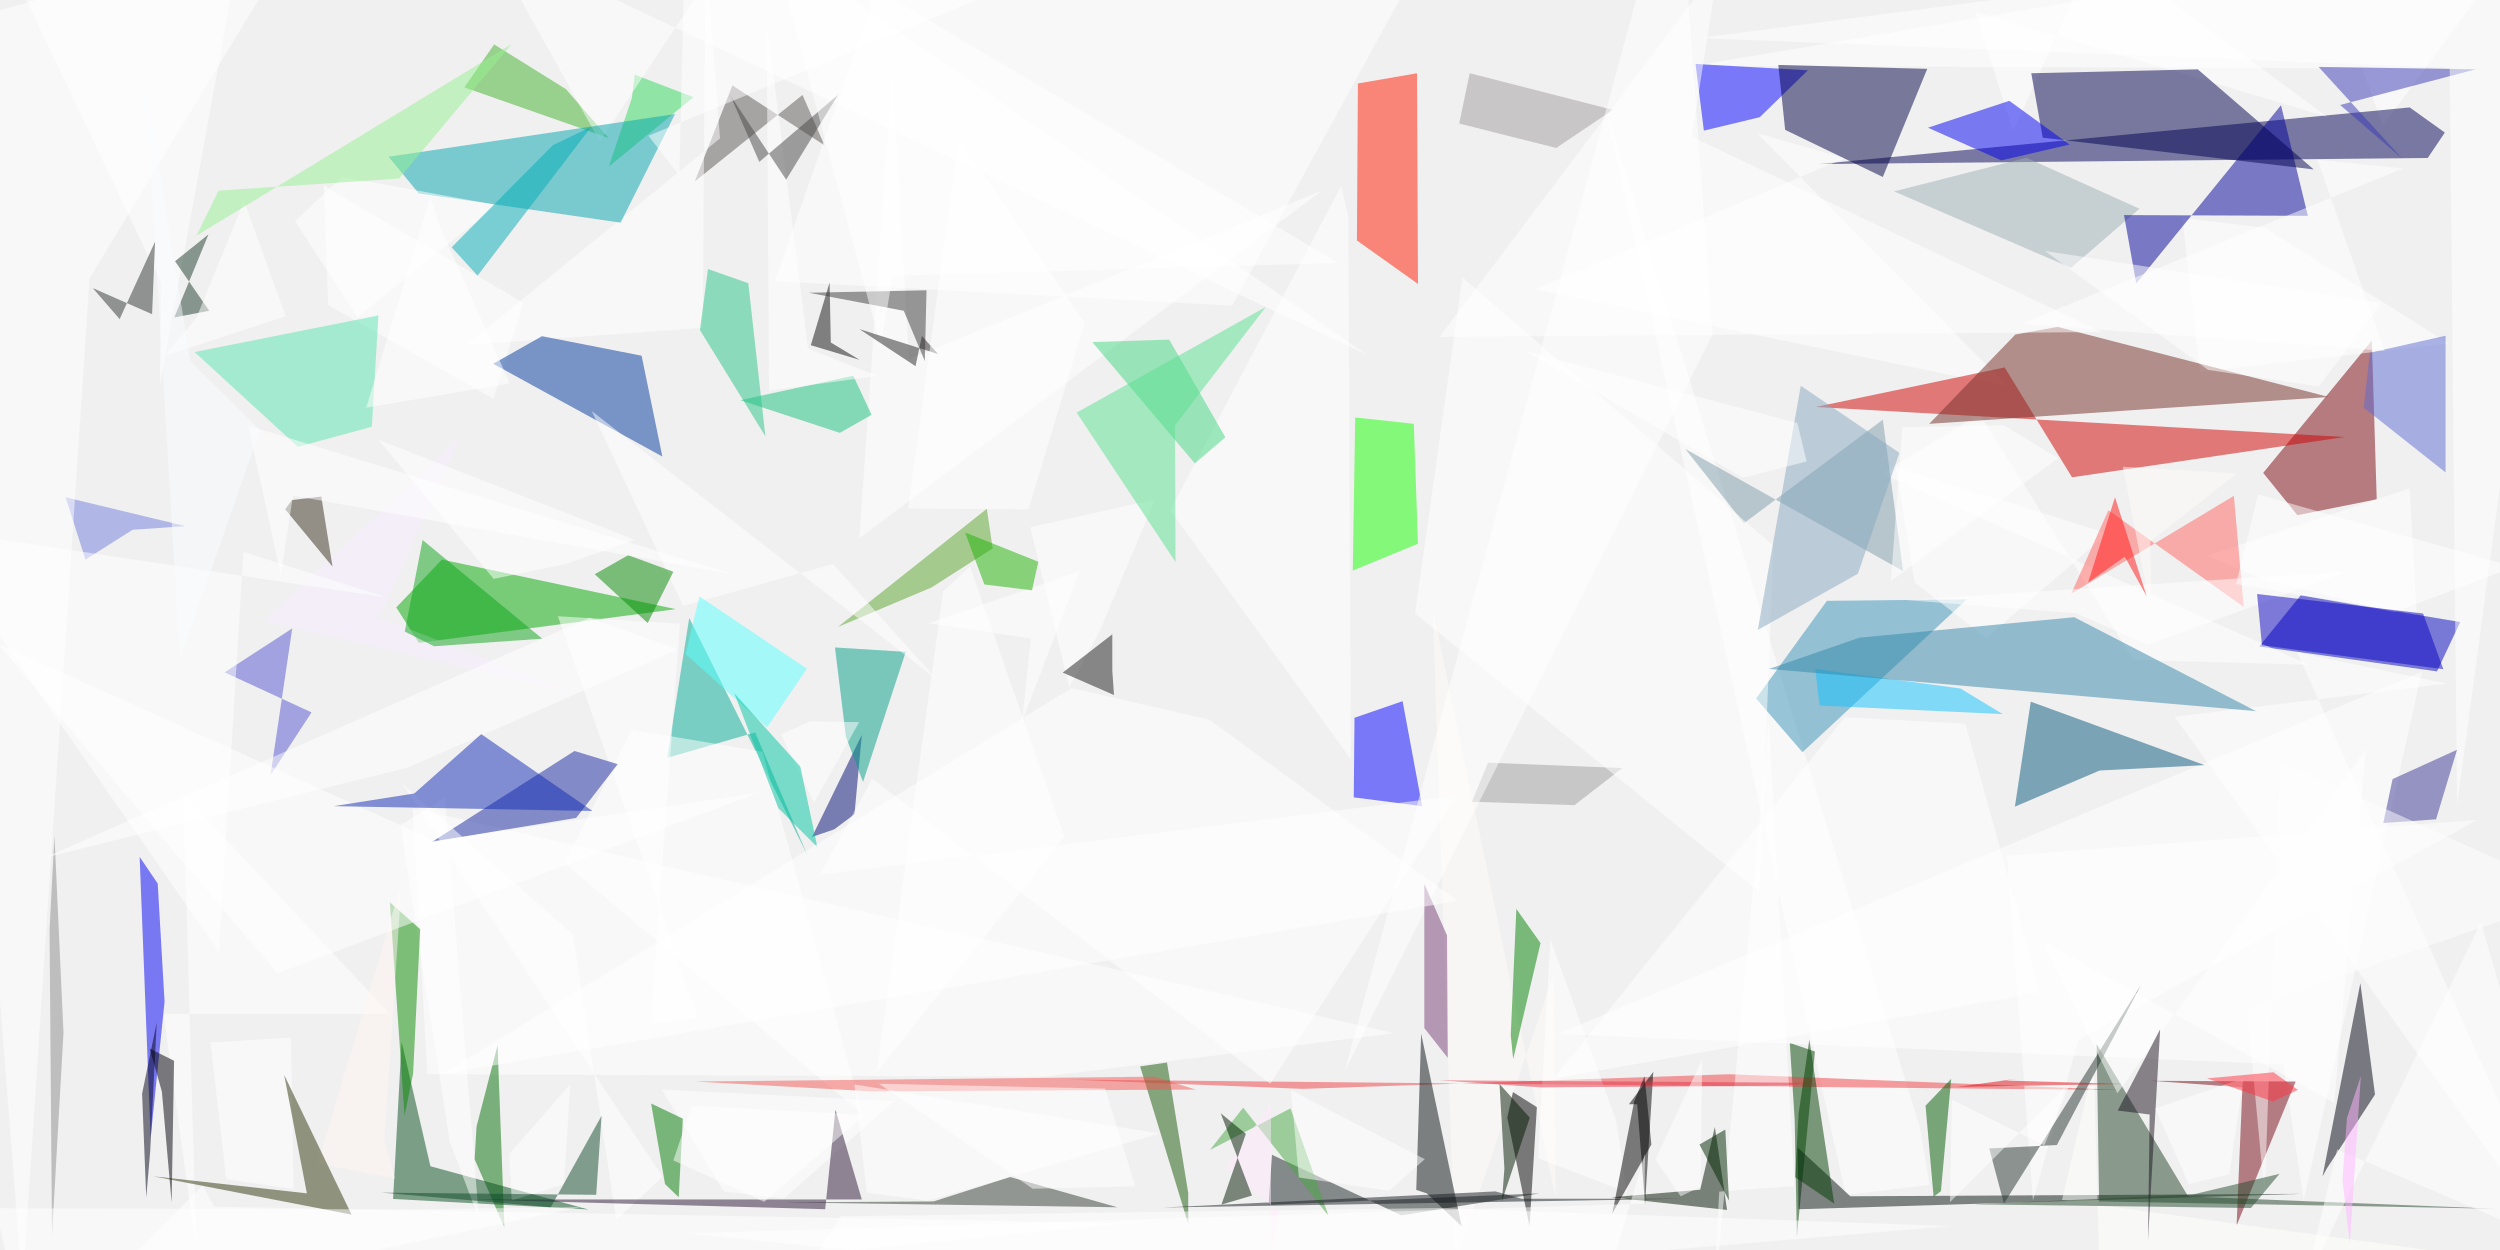
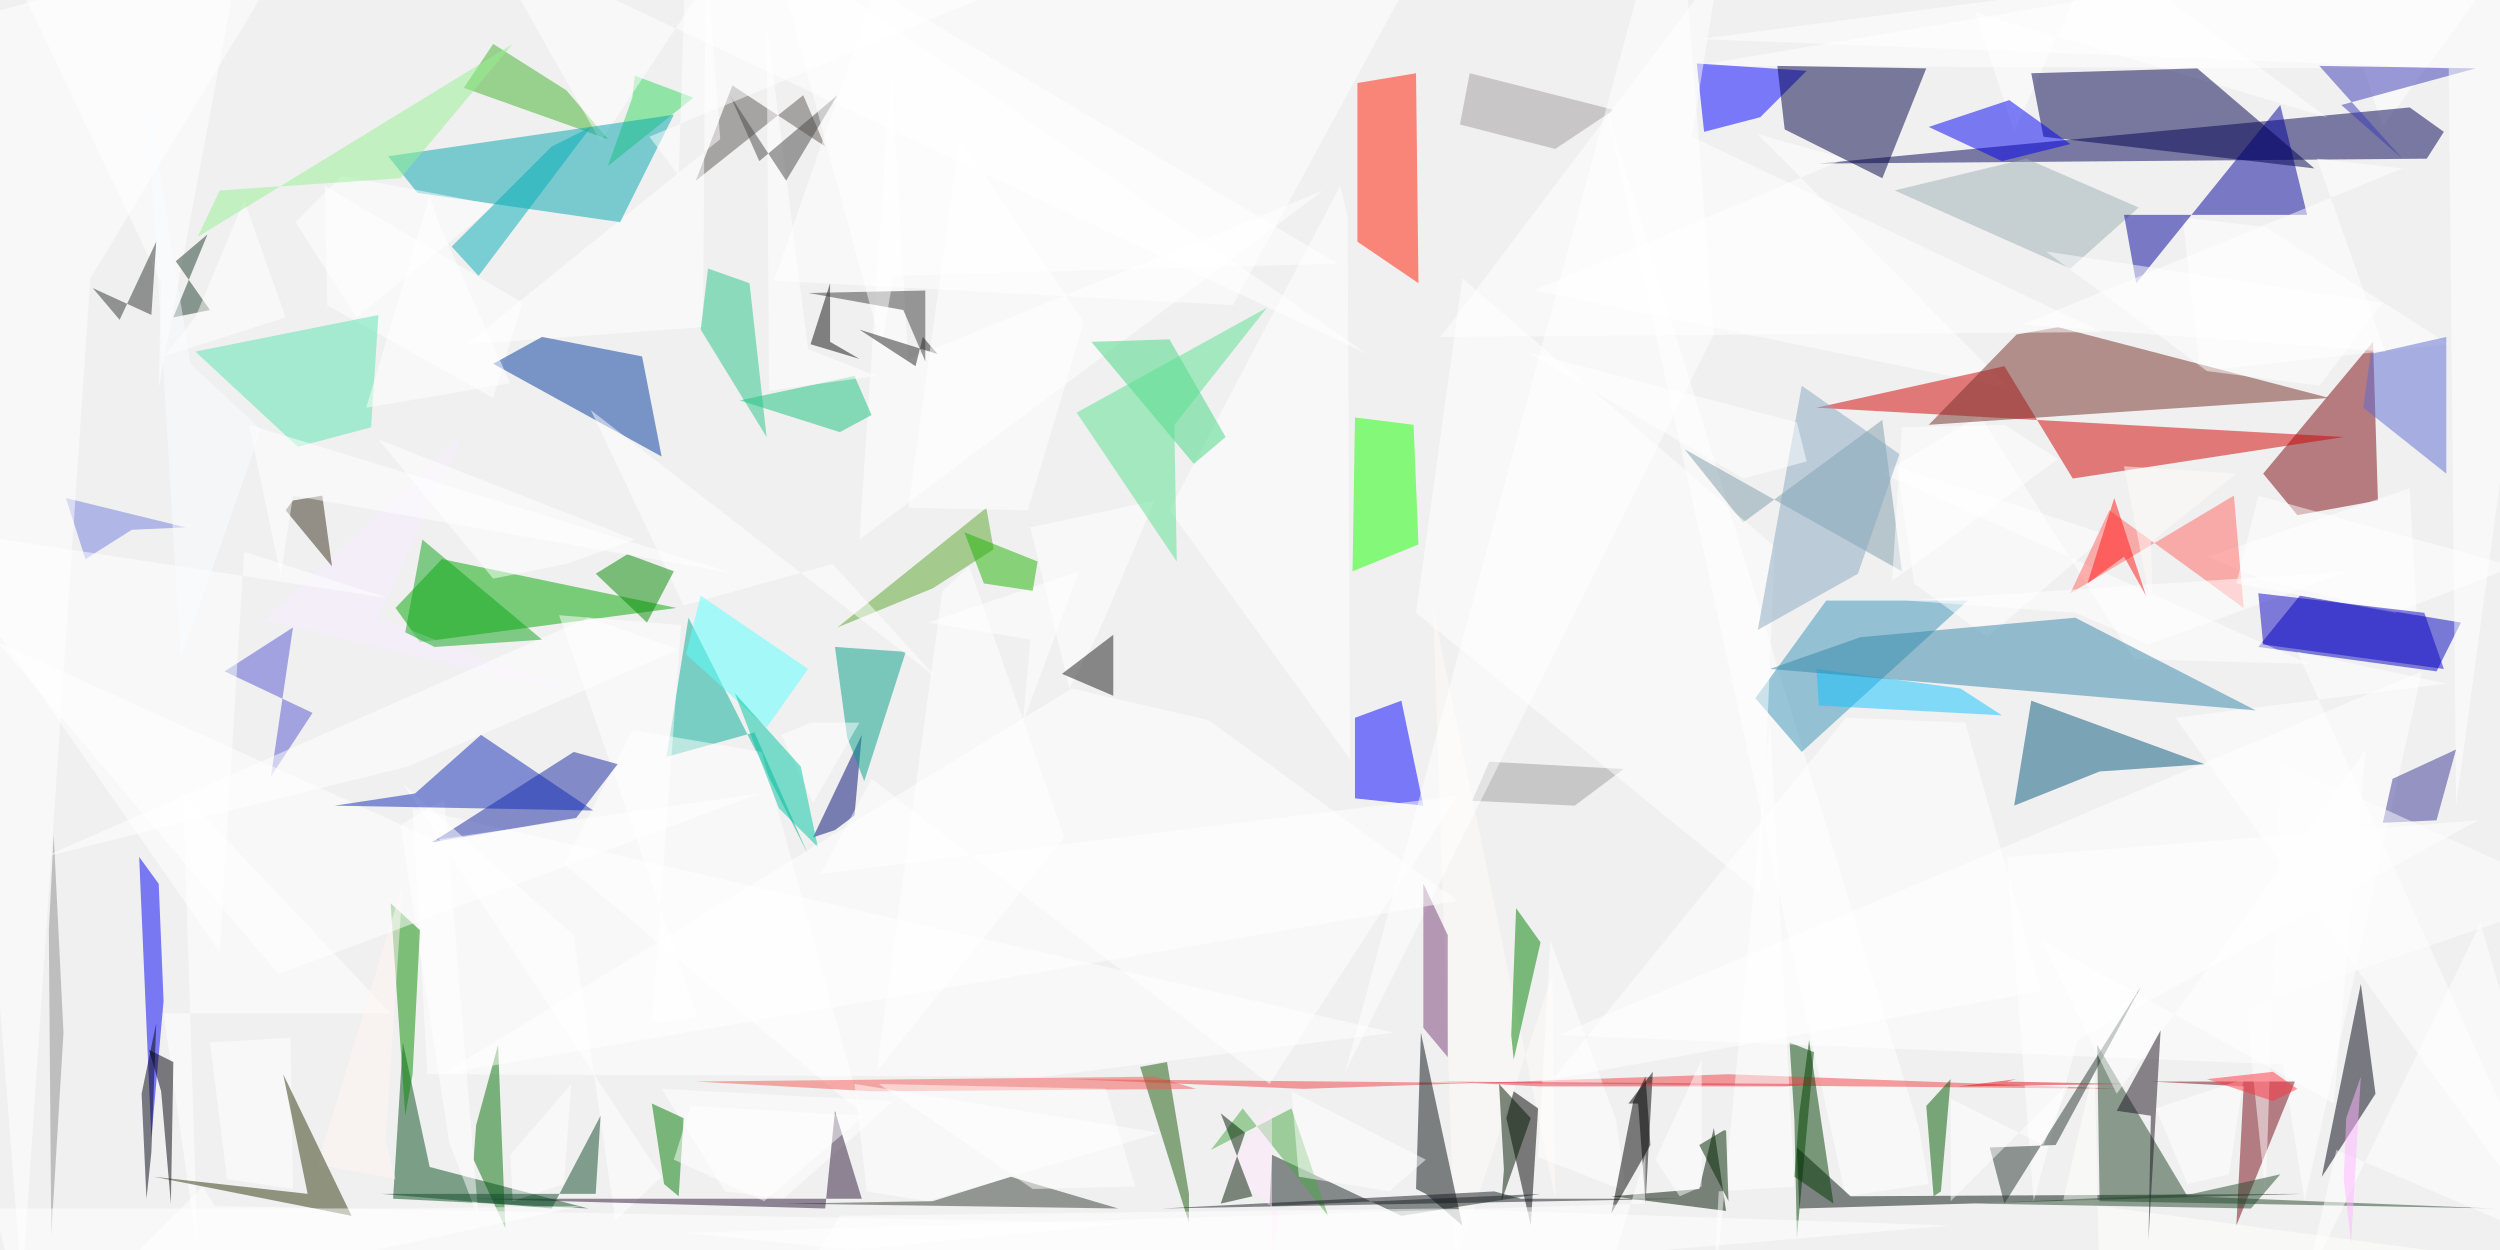
<svg xmlns="http://www.w3.org/2000/svg" version="1.1" viewBox="0 0 1024 512" width="1024" height="512">
  <g fill-opacity=".5">
-     <path fill="#000a73" d="M332.6 342.8L353 301l-3 32.5-8.3 6.2" />
-     <path fill="#fff" d="M786.4 461.7L656.6 40.5l99.4 449 34.3-4.2M214.3 124l-81.7-48 1.8 49 67.7 38.4M422 216l51.2-11.5-23 54.5-12.2 22.6" />
-     <path fill="#7a060d" d="M971.5 139.5l2 65L941 211l-14-17.3" />
-     <path fill="#00a800" d="M181 229.2l95.8 20.3-105.2 13.8-9.3-14.5" />
-     <path fill="#000010" d="M953 478.7l19.8-30.4-6-45.6-15.5 79.2" />
-     <path fill="#fff" d="M1037-31l-61 82.5-8.4-23.5-274-1" />
-     <path fill="#004500" d="M736 506.5l7.4-75.8-10.3-3.5 2 31.5" />
-     <path fill="#fffdfa" d="M586.8 249.2l9.2 268.3L636.4 399l.8 91.8" />
-     <path fill="#5d5756" d="M284.6 74.3L300 35l37.7 24.5-9-20.6" />
-     <path d="M626.5 502.3l3-48.8-9.8-6.2-2.3 10.5" />
-     <path fill="#fff" d="M987 200l-83 27.6 23.5 10L990 253M571 423.2L169 331l6 109 252.4 1m-55-294l169.2-69L352 220.5l13.4-194.2M92.7 483l-6.5-56 33-2 1 62m815-51L638 423.5l354-148.3-48.4 216.6" />
-     <path fill="#750814" d="M918.5 445.4l-37.2-2.7 59 .3-24.2 59" />
-     <path fill="#a09d9c" d="M602 30l58.6 15-23.2 15.6-39.7-10" />
-     <path fill="#41b32b" d="M249.2 56.5l-17.4-20-29.4-18.3-12.2 17.6" />
-     <path fill="#a09e9e" d="M609.5 312.4l55 2.2-19.6 15.2-42-1.4" />
-     <path fill="#005" d="M987 44l14.4 10.3-7 10.4-249.6 2.5" />
-     <path fill="#ef3f42" d="M708.3 440l-174.6 6-95.7-3.8 431.5 4.3" />
-     <path fill="#0000bf" d="M998.2 275l9.5-20.2-65.3-11-17 21" />
-     <path fill="#fff" d="M581.3-14.8l-76.6 140-187.3-10 40-115M770.6 194l40.3-24.5 63 100.8 72 2" />
-     <path fill="#192423" d="M630.6 488.8l-111 4.7L521 473l53 24.8" />
-     <path fill="#5355ce" d="M110.8 317.5l16.8-25.7L92 275.4l27.7-18" />
-     <path fill="#071510" d="M942.7 489l-206 6.3-.4-25.3 21.6 20" />
-     <path fill="#3690b6" d="M805.6 245.5l-57.3.6-29 40 19 22" />
-     <path fill="#fff" d="M755.7 64.8l-127.4 53.7 194.3 40-103-104" />
-     <path fill="#f7ecff" d="M108 254.3l80.6-75.4-33.2 74 79.6 31" />
-     <path fill="#00ac94" d="M330.6 350l-21.3-50-36 10.4 9-57.3" />
-     <path fill="#fff" d="M296.5 488l24.5 3 45.3-40-95.3-4.7" />
-     <path fill="#8f8d8c" d="M26 423l-4.7 83-1-125.3 2-38.6" />
-     <path fill="#fff" d="M75 325l84.7 90.3H67L80.5 513m398.8-304l70-132.8 3 12.5 1 222.3m-322 42.7l122 102.7-41-148.5-53.6-9" />
-     <path fill="#fffffc" d="M844.6 491.5l13-55.4 2.7 97 178.7-15" />
-     <path fill="#fff" d="M901 152.3l102-11.6-75.3-47.4-33.8-4m-703 52l104-84.6-6-80.4-1 158" />
-     <path fill="#00f" d="M554.8 294l19.7-6.8 8 43-28-3.6" />
-     <path fill="#036e05" d="M203.8 428.2l-8.6 33.2-.8 13.4 12.2 28" />
-     <path fill="#195808" d="M478 435.2l-11 1.6 19.7 64.5v-12.6" />
-     <path fill="#d00000" d="M848.7 195.5L960.3 179l-216.6-12.3 77.4-16.2" />
-     <path fill="#234529" d="M858.8 427.7l37.5 62.4 126 5-162.5-3" />
-     <path fill="#f55855" d="M284.8 443l188-2 17 5.3-133.2.7" />
-     <path fill="#16c17c" d="M344 177.3l13-7.4-7.5-16-46.3 10" />
-     <path fill="#fff" d="M957.3 470.8l97.7 42-38.8-135-72.5 149.4m71-191.4L822 350.5l10.7 141.2 18.7-65.8" />
-     <path fill="#064e1d" d="M164.5 426.7l11.8 51 64.7 17.7-80-4.3" />
-     <path fill="#fff" d="M422.2 261.5l-42-6.2 62-21.3-23.6 61.7" />
-     <path fill="#26342f" d="M820.8 493l56-89.3-34.3 65.3-27.7 1.4" />
-     <path fill="#fff" d="M-4-31L94.6-1.4l-29.2 160L66 116" />
-     <path fill="#372e1c" d="M131.6 203.4l-12 1.4-2.8 3.8 19.4 23.5" />
-     <path fill="#fff" d="M701.5 137L550.7 439 677.3-26.4l12-4.6" />
-     <path fill="#323c34" d="M321 492.5l136.7 2-44-12.4-31.3 10" />
-     <path fill="#0000f4" d="M57.2 351l4.5 115 5.7-55.7-2.8-48.4" />
-     <path fill="#fff" d="M228.5 252.4L286 417l-19.5 2.2 12-163.7" />
-     <path fill="#001300" d="M696.4 487.3l6-25.7 5 34-47.4-5.2" />
-     <path fill="#029e86" d="M342 265.2l29 1.8-17.5 53.3-7-18.5" />
-     <path fill="#717edf" d="M35 229.2L54.3 217l21.6-1.5-49-11.8" />
-     <path fill="#fff" d="M890.7 293.6l111.5-13.6-61.3-12.8 114 254" />
-     <path fill="#00f" d="M720.8 48l19.7-19.2-46-2.6 3.4 27.3" />
-     <path fill="#fff" d="M182.2 326.5l14 172.8-12-31.7L164 338m560.5-43.4L735 485.8l-30.8 2.3-3 55M859-22l-34.5 75.8-15.4-49 144 43" />
-     <path fill="#9dafb5" d="M830 64.6l-54.2 13.8 72.5 31.3 28-24.2" />
-     <path fill="#fff" d="M87.7 494.3l-4.7-8.8L25.8 543l437.7-42" />
-     <path fill="#090f11" d="M598.7 502.3l-14.3-13.5-4.3-1.4 2-64" />
-     <path fill="#fff" d="M331 142.8L314 8.6l1 151.4 44.3-6" />
-     <path fill="#18ff00" d="M580.8 222.7l-26.7 11 1-62.7 24 2.6" />
-     <path fill="#fff" d="M315.8 543l483-40.8-209.5-7.4-245 3.4" />
-     <path fill="#000045" d="M731.2 53.2l40 19.3 18.2-44.3-61-1.6" />
-     <path fill="#fff" d="M630 474.4l36.4 14L662 459l-27-74.3" />
-     <path fill="#ff1b00" d="M580.4 30l-24.2 4.2-.4 64.3 25 17.8" />
-     <path fill="#58e4b2" d="M152.3 174.8L122 183l-42.3-38.8 75.3-15" />
-     <path fill="#31d85b" d="M258.8 40.2l-9.4 28L284 39.8l-24-9.2" />
-     <path fill="#1427a1" d="M177 344.8l58.3-37.2L253 313l-17 22" />
-     <path fill="#00399e" d="M271.3 187L202 149l20-11.3 40.8 8" />
-     <path fill="#742c27" d="M825.5 137l-35.3 36.6 163.6-11-111-28.7" />
-     <path fill="#fff" d="M245.7 58l59-89L560 145.4 199.3-25.2" />
-     <path fill="#7f9ca9" d="M714.3 214.3l-24-30.4 89.2 50-8.3-62" />
-     <path d="M673.8 493.4l3.4-54.4-10 13.3h3.4" />
-     <path fill="#28c488" d="M306.5 116l7 62.7-26.8-43.5 3.3-25" />
-     <path fill="#fff" d="M837.3 469.2l11-26.4-49.6 49.6.8-42" />
-     <path fill="#58a52c" d="M381.6 240.6l-38.4 16.2 61-48.4 2.4 16.2" />
-     <path fill="#fff" d="M341.2 231l42.6 47.4-141.4-110 37.4 79.8" />
-     <path fill="#00a4af" d="M254.2 91.2l-82.7-12-12.3-15 117.3-17.5" />
-     <path fill="#494747" d="M311 66.3l-12-27.5 23 34.8 21.3-34.8" />
-     <path fill="#5affff" d="M286.5 244.3l44 29.6-16.3 24-33.4-30" />
-     <path fill="#00009a" d="M945.3 88.4l-11-45.3-59.3 73-5-28" />
-     <path fill="#1d3b2b" d="M85.7 127.3l-14-20.3 13.7-11-14 34" />
-     <path fill="#fff" d="M271.4 482l-19 17.7-17.7-117-70-61.7m698.5-102.5l-86.7-27.2 7.7 47.3 29.4 22.7" />
-     <path fill="#46a842" d="M528.6 454l-33 17 13.6-17.3 35 44.4" />
-     <path fill="#ff6561" d="M863.6 209l55.4 39.6-4-45.5-66.6 40" />
-     <path fill="#088b00" d="M169.2 439.8l-3.5 17.2-6-87.4 12.4 11" />
-     <path fill="#15191e" d="M476.3 494.6l213-3.6h-66l-10.8-3" />
-     <path fill="#3939b6" d="M983.8 64.8L958.5 43l55.5-14.6-64.3-1" />
-     <path fill="green" d="M631 386.3l-11.2 47.5-1-9.8 2.3-51.7" />
-     <path fill="#fff5f2" d="M130 476.6l31.8 6.2-4.3-16.2 7-105" />
-     <path fill="#fff" d="M233.6 444l-25 28.7 1 19L231 485m636.3-37.2l101.8-141-13 145L836 385" />
-     <path fill="#100e0e" d="M340.3 140.3l-.5-24.6-7.7 25.7 20 6" />
-     <path fill="#fff" d="M146.4 130l57-46-63.2-11.6-19.4 18.2M67 146l13.4-15.7 19.6-48 17 47.2" />
-     <path fill="#e10d12" d="M869 444l-47.4-1.4 4.7-.8-24.7 3.4" />
-     <path fill="#005a00" d="M792 490.2l3-2.3 4.2-46-10.5 11" />
-     <path fill="#00004e" d="M947.7 69.4l-111-13L832 30l68.2-1.6" />
-     <path fill="#793f77" d="M593 433.3l-9.6-12.2v-59l9.3 21" />
-     <path fill="#5d6ad2" d="M968.2 167l33.5 26.5v-56l-31 7" />
-     <path fill="#fff" d="M359 439.4l77-96.6L397.3 232l-11 10.3m-227.6 2.5l-59-18.8-10 164L-31 216.3m610.6 35L599 113.6l127.5 110-5.7 142" />
-     <path fill="#41d77e" d="M489.4 189.8l-42-49.7 31.5-1 23 40" />
-     <path fill="#007b00" d="M278 490.4l-5.6-5.4-5.7-33 13 6.2" />
-     <path fill="#fff" d="M277.7 266l-36.3-13L18 351.4l149-37m12.7-222.7l-3.4-11.3L150 167l58.8-10" />
-     <path fill="#12c3ff" d="M803 282l-59.5-8 1.8 15 75 3.5" />
-     <path fill="#fff" d="M949.2 65.4l27.5 78.3-149-11L984.3 69M335.8 358.3l21.5-39.4 163 125 76.4-118m-144 120l-92.7-2 63 43 42-1" />
-     <path fill="#1c1c1c" d="M455.6 274.8v-15l-20.3 15.7 21 9.2" />
-     <path fill="#2a1635" d="M193.2 491.3l144.8 4 4.2-40.8 10.8 36.8" />
-     <path fill="#fffdfa" d="M881.5 252.7l-12-61.5 46.7 2.7-35.5 28" />
-     <path fill="#1c111f" d="M880.5 456.5l-.7 51.7 5-86.6-17.4 33.3" />
-     <path fill="#2f360c" d="M116.4 440.3l27.6 57.2-81.3-15.7 63 7" />
-     <path fill="#0000f0" d="M823 41.3l-33.3 11 30 13.4 28-6.5" />
-     <path fill="#fff" d="M310.8 324.7l-197.2 74L-1.2 263.4l179.4 81" />
-     <path fill="#080" d="M243.6 235.2l13.7-7.8 18.5 6.8-10.5 21" />
-     <path fill="#fff" d="M843 187.7L774.5 238l4.7-63 41.6-.8M-31 13L9.2 527.7 36.7 114l88-145" />
-     <path fill="#3c3a3a" d="M370.2 127.3l-39-7.4 48.3-1-.7 29" />
-     <path fill="#fff" d="M1055-31L695.8 15.6l307.6 12.2 3 302.2" />
-     <path fill="#e43447" d="M589.6 442.5l151.2 1-8.7 1.2-101 .7" />
-     <path fill="#383695" d="M997.8 335.6l-21.6 1.5 3.8-18 26.4-12" />
-     <path fill="#fff" d="M780.7 245.8l181-11.8-82 30.2-29.3-13" />
-     <path fill="#94f190" d="M80.5 96.5l9-18.4 74-5 46-55" />
-     <path fill="#fff" d="M528.8 446.6l3.2 35.7 37 5.5 14.6-13" />
-     <path fill="#112bb4" d="M169.7 325l-33 5.2 106 2-45.6-31.5" />
-     <path fill="#fff" d="M333.4 328.8l-13.5-28 12-5.3 20 .3" />
-     <path fill="#0f492a" d="M244.2 489.4l2.2-32.4-20.8 37.5-69.4-6" />
-     <path fill="#86a8c0" d="M737.6 158L720 258l41-23 17-49.5" />
-     <path fill="#fff" d="M949.8 158.3l-45.4-6.8-66.8-48.7 138 21.3m-744 107l28.4-10-105-41 47.2 57" />
-     <path fill="#ffebfe" d="M524 496.5l-3.4 17v-62l-18.4 27" />
-     <path fill="#0ca41b" d="M177.8 264.7l-12-6 7.3-37.5 49 40.4" />
-     <path fill="#fffefe" d="M920.4 413.3l7.2 76.7 6.3-178.2 121 54.7" />
-     <path fill="#fff" d="M365.6 113l-4.8 29-46.6-173 234 138.7M350 444.2l5 44.3 25 3.3 95-27.5m-174.5-229l-198.8-61 13.3 61.3 5-32.6" />
-     <path fill="#00c5a0" d="M318.8 331l-18-47 27 30 7 33" />
-     <path fill="#262525" d="M384.2 145l-6.6-7.4L375 150l-23-15.2" />
-     <path fill="#fff" d="M280.5-24.5L475-31 265.6 55.6 278.3 72" />
-     <path fill="#000016" d="M61.5 471.8l2.7-53-6 29.2 1.7 42.5" />
-     <path fill="#fff" d="M860.8 136L693 56l10.8-69.4L589.6 138M740 189l-3.8-15.7-111.6-29.6 89.3 52m316 36.5l-49 18.5-65-11.5 9-36.7" />
-     <path fill="#000008" d="M61.3 429.5l10 5-1 58-4-45.4" />
-     <path fill="#1eb203" d="M403.2 239.4l19.5 2.4 2.6-11.7-30-12" />
-     <path fill="#0a03c2" d="M926.5 264.3l-2-21 68 8 8.3 22.8" />
-     <path fill="#fff" d="M688.4 490l8.2-4 .6-52.2L678 475" />
-     <path fill="#ffb5ff" d="M967 440.8l-4.5 68.6-3-26 1.8-25.4" />
-     <path fill="#fff" d="M444.3 132.2l-23 76.4-49.3-.3 20.6-152M919 441.6L882.8 454l13.7 31 16.6-4" />
-     <path fill="#003c00" d="M751.3 493l-16-10.8 1.4-26 4.4-30.4" />
-     <path fill="#3287a9" d="M724.6 274l37-12.8 88-8.4 74.5 38.5" />
-     <path fill="#fff" d="M805 296.4l-49.4-2.6-119.3 148 199.4-35.3" />
-     <path d="M676.4 468.8l-16 28.2 9-46 4.2-10.2" />
-     <path fill="#fff" d="M495.4 294.8l-56.5-13L181 440l416-71" />
-     <path fill="#ff3340" d="M904 441.7l27 9.5 10.2-4.8-10-7.2" />
-     <path fill="#06577c" d="M825.3 330.4l34.7-14.8 43-2.2-71.2-26" />
-     <path fill="#00adb7" d="M226.4 59.5L185 101.3l10.6 11.6 46.6-61" />
-     <path fill="#001900" d="M626.6 457.8L614.2 444l2 34.7-1 13.2" />
-     <path fill="#58e190" d="M441 169l40.5 61.2-.2-56 37.2-48.5" />
-     <path fill="#fff" d="M354.2 456.7L313 492.3l-37.2-17 7.6-22.5" />
-     <path fill="#002700" d="M708.2 491.8l-1.5-29h-.3l-10.3 6" />
-     <path fill="#fff" d="M238 494.4l-71 1-168.7-.5 10.3 48" />
-     <path fill="#f8fdff" d="M106.5 176.2l-32.8 94.3L59.7 35 78 148" />
-     <path fill="#001b00" d="M512.8 489.7l-12.5 3.7 10-29L500 456" />
-     <path fill="#244a2d" d="M898 489.3l-89.4 4 113.4 1.5 11.7-14" />
-     <path fill="#fff" d="M652.8 543l21-70.3-.2 20.3-392.4 12.2" />
-     <path fill="#ff1512" d="M855.3 238.6l15-10.6 9 16.3-13-40.6" />
-     <path fill="#2e3431" d="M62.3 128.7L63.5 99 49 130.7 38 118" />
+     <path fill="#000a73" d="M333 343l20-42-3 33-8 6" />
+     <path fill="#fff" d="M786 462L657 41l99 449 34-5M214 124l-81-48 1 49 68 38m220 53l51-11-23 54-12 23" />
+     <path fill="#7a060d" d="M972 140l2 65-33 6-14-17" />
+     <path fill="#00a800" d="M181 229l96 20-105 14-10-14" />
+     <path fill="#000010" d="M953 479l20-31-6-45-16 79" />
+     <path fill="#fff" d="M1037-31l-61 83-8-24-274-1" />
+     <path fill="#004500" d="M736 507l7-76-10-4 2 32" />
+     <path fill="#fffdfa" d="M587 249l9 269 40-119 1 92" />
+     <path fill="#5d5756" d="M285 74l15-39 38 25-9-21" />
+     <path d="M627 502l3-48-10-7-3 11" />
+     <path fill="#fff" d="M987 200l-83 28 24 10 62 15M571 423l-402-92 6 109 252 1m-55-294l170-69-190 143 13-195M93 483l-7-56 33-2 1 62m815-51l-297-12 354-149-48 217" />
+     <path fill="#750814" d="M919 445l-38-2h59l-24 59" />
+     <path fill="#a09d9c" d="M602 30l59 15-24 16-39-10" />
+     <path fill="#41b32b" d="M249 57l-17-20-30-19-12 18" />
+     <path fill="#a09e9e" d="M610 312l55 3-20 15-42-2" />
+     <path fill="#005" d="M987 44l14 10-7 11-249 2" />
+     <path fill="#ef3f42" d="M708 440l-174 6-96-4 431 4" />
+     <path fill="#0000bf" d="M998 275l10-20-66-11-17 21" />
+     <path fill="#fff" d="M581-15l-76 140-188-10L357 0m414 194l40-24 63 100 72 2" />
+     <path fill="#192423" d="M631 489l-111 5 1-21 53 25" />
+     <path fill="#5355ce" d="M111 318l17-26-36-17 28-18" />
+     <path fill="#071510" d="M943 489l-206 6-1-25 22 20" />
+     <path fill="#3690b6" d="M806 246h-58l-29 40 19 22" />
+     <path fill="#fff" d="M756 65l-128 54 195 40L720 55" />
+     <path fill="#f7ecff" d="M108 254l81-75-34 74 80 31" />
+     <path fill="#00ac94" d="M331 350l-22-50-36 10 9-57" />
+     <path fill="#fff" d="M297 488l24 3 45-40-95-5" />
+     <path fill="#8f8d8c" d="M26 423l-5 83-1-125 2-39" />
+     <path fill="#fff" d="M75 325l85 90H67l14 98m398-304l70-133 3 13 1 222m-322 43l122 102-41-148-53-9" />
+     <path fill="#fffffc" d="M845 492l13-56 2 97 179-15" />
+     <path fill="#fff" d="M901 152l102-11-75-48-34-4m-703 52l104-84-6-81-1 158" />
+     <path fill="#00f" d="M555 294l19-7 9 43-28-3" />
+     <path fill="#036e05" d="M204 428l-9 33-1 14 13 28" />
+     <path fill="#195808" d="M478 435l-11 2 20 64v-12" />
+     <path fill="#d00000" d="M849 196l111-17-216-12 77-17" />
+     <path fill="#234529" d="M859 428l37 62 126 5-162-3" />
+     <path fill="#f55855" d="M285 443l188-2 17 5-133 1" />
+     <path fill="#16c17c" d="M344 177l13-7-7-16-47 10" />
+     <path fill="#fff" d="M957 471l98 42-39-135-72 149m71-191l-193 15 11 141 18-66" />
+     <path fill="#064e1d" d="M165 427l11 51 65 17-80-4" />
+     <path fill="#fff" d="M422 262l-42-7 62-21-23 62" />
+     <path fill="#26342f" d="M821 493l56-89-35 65-27 1" />
+     <path fill="#fff" d="M-4-31L95-1 65 159l1-43" />
+     <path fill="#372e1c" d="M132 203l-12 2-3 4 19 23" />
+     <path fill="#fff" d="M702 137L551 439 677-26l12-5" />
+     <path fill="#323c34" d="M321 493l137 2-44-13-32 10" />
+     <path fill="#0000f4" d="M57 351l5 115 5-56-2-48" />
+     <path fill="#fff" d="M229 252l57 165-19 2 12-163" />
+     <path fill="#001300" d="M696 487l6-25 5 34-47-6" />
+     <path fill="#029e86" d="M342 265l29 2-17 53-7-18" />
+     <path fill="#717edf" d="M35 229l19-12 22-1-49-12" />
+     <path fill="#fff" d="M891 294l111-14-61-13 114 254" />
+     <path fill="#00f" d="M721 48l19-19-45-3 3 28" />
+     <path fill="#fff" d="M182 327l14 172-12-31-20-130m561-43l10 191-31 2-3 55M859-22l-34 76-16-49 144 43" />
+     <path fill="#9dafb5" d="M830 65l-54 13 72 32 28-25" />
+     <path fill="#fff" d="M88 494l-5-8-57 57 438-42" />
+     <path fill="#090f11" d="M599 502l-15-13-4-2 2-64" />
+     <path fill="#fff" d="M331 143L314 9l1 151 44-6" />
+     <path fill="#18ff00" d="M581 223l-27 11 1-63 24 3" />
+     <path fill="#fff" d="M316 543l483-41-210-7-245 3" />
+     <path fill="#000045" d="M731 53l40 20 18-45-61-1" />
+     <path fill="#fff" d="M630 474l36 14-4-29-27-74" />
+     <path fill="#ff1b00" d="M580 30l-24 4v65l25 17" />
+     <path fill="#58e4b2" d="M152 175l-30 8-42-39 75-15" />
+     <path fill="#31d85b" d="M259 40l-10 28 35-28-24-9" />
+     <path fill="#1427a1" d="M177 345l58-37 18 5-17 22" />
+     <path fill="#00399e" d="M271 187l-69-38 20-11 41 8" />
+     <path fill="#742c27" d="M826 137l-36 37 164-11-111-29" />
+     <path fill="#fff" d="M246 58l59-89 255 176L199-25" />
+     <path fill="#7f9ca9" d="M714 214l-24-30 89 50-8-62" />
+     <path d="M674 493l3-54-10 13h4" />
+     <path fill="#28c488" d="M307 116l7 63-27-44 3-25" />
+     <path fill="#fff" d="M837 469l11-26-49 49v-42" />
+     <path fill="#58a52c" d="M382 241l-39 16 61-49 3 17" />
+     <path fill="#fff" d="M341 231l43 47-142-110 38 80" />
+     <path fill="#00a4af" d="M254 91l-83-12-12-15 117-17" />
+     <path fill="#494747" d="M311 66l-12-27 23 35 21-35" />
+     <path fill="#5affff" d="M287 244l44 30-17 24-33-30" />
+     <path fill="#00009a" d="M945 88l-11-45-59 73-5-28" />
+     <path fill="#1d3b2b" d="M86 127l-14-20 13-11-14 34" />
+     <path fill="#fff" d="M271 482l-19 18-17-117-70-62m698-102l-86-28 7 48 30 22" />
+     <path fill="#46a842" d="M529 454l-33 17 13-17 35 44" />
+     <path fill="#ff6561" d="M864 209l55 40-4-46-67 40" />
+     <path fill="#088b00" d="M169 440l-3 17-6-87 12 11" />
+     <path fill="#15191e" d="M476 495l213-4h-66l-11-3" />
+     <path fill="#3939b6" d="M984 65l-25-22 55-15-64-1" />
+     <path fill="green" d="M631 386l-11 48-1-10 2-52" />
+     <path fill="#fff5f2" d="M130 477l32 6-4-16 7-105" />
+     <path fill="#fff" d="M234 444l-25 29 1 19 21-7m636-37l102-141-13 145-120-67" />
+     <path fill="#100e0e" d="M340 140v-24l-8 25 20 6" />
+     <path fill="#fff" d="M146 130l57-46-63-12-19 19m-54 55l13-16 20-48 17 48" />
+     <path fill="#e10d12" d="M869 444l-47-1 4-1-24 3" />
+     <path fill="#005a00" d="M792 490l3-2 4-46-10 11" />
+     <path fill="#00004e" d="M948 69L837 56l-5-26 68-2" />
+     <path fill="#793f77" d="M593 433l-10-12v-59l10 21" />
+     <path fill="#5d6ad2" d="M968 167l34 27v-56l-31 7" />
+     <path fill="#fff" d="M359 439l77-96-39-111-11 10m-227 3l-59-19-10 164-121-174m611 35l19-137 128 110-6 142" />
+     <path fill="#41d77e" d="M489 190l-42-50 32-1 23 40" />
+     <path fill="#007b00" d="M278 490l-6-5-5-33 13 6" />
+     <path fill="#fff" d="M278 266l-37-13-223 98 149-37m13-222l-4-12-26 87 59-10" />
+     <path fill="#12c3ff" d="M803 282l-59-8 1 15 75 4" />
+     <path fill="#fff" d="M949 65l28 79-149-11 156-64M336 358l21-39 163 125 77-118M453 446l-93-2 63 43 42-1" />
+     <path fill="#1c1c1c" d="M456 275v-15l-21 16 21 9" />
+     <path fill="#2a1635" d="M193 491l145 4 4-40 11 36" />
+     <path fill="#fffdfa" d="M882 253l-12-62 46 3-35 28" />
+     <path fill="#1c111f" d="M881 457l-1 51 5-86-18 33" />
+     <path fill="#2f360c" d="M116 440l28 58-81-16 63 7" />
+     <path fill="#0000f0" d="M823 41l-33 11 30 14 28-7" />
+     <path fill="#fff" d="M311 325l-197 74L-1 263l179 81" />
+     <path fill="#080" d="M244 235l13-8 19 7-11 21" />
+     <path fill="#fff" d="M843 188l-68 50 4-63 42-1M-31 13L9 528l28-414 88-145" />
+     <path fill="#3c3a3a" d="M370 127l-39-7 48-1v29" />
+     <path fill="#fff" d="M1055-31L696 16l307 12 3 302" />
+     <path fill="#e43447" d="M590 443l151 1-9 1H631" />
+     <path fill="#383695" d="M998 336l-22 1 4-18 26-12" />
+     <path fill="#fff" d="M781 246l181-12-82 30-30-13" />
+     <path fill="#94f190" d="M81 97l9-19 74-5 46-55" />
+     <path fill="#fff" d="M529 447l3 35 37 6 15-13" />
+     <path fill="#112bb4" d="M170 325l-33 5 106 2-46-31" />
+     <path fill="#fff" d="M333 329l-13-28 12-5h20" />
+     <path fill="#0f492a" d="M244 489l2-32-20 38-70-6" />
+     <path fill="#86a8c0" d="M738 158l-18 100 41-23 17-49" />
+     <path fill="#fff" d="M950 158l-46-6-66-49 138 21M232 231l28-10-105-41 47 57" />
+     <path fill="#ffebfe" d="M524 497l-3 17v-62l-19 27" />
+     <path fill="#0ca41b" d="M178 265l-12-6 7-38 49 41" />
+     <path fill="#fffefe" d="M920 413l8 77 6-178 121 55" />
+     <path fill="#fff" d="M366 113l-5 29-47-173 234 139M350 444l5 44 25 4 95-28M301 235l-199-61 13 62 5-33" />
+     <path fill="#00c5a0" d="M319 331l-18-47 27 30 7 33" />
+     <path fill="#262525" d="M384 145l-6-7-3 12-23-15" />
+     <path fill="#fff" d="M281-24l194-7-209 87 12 16" />
+     <path fill="#000016" d="M62 472l2-53-6 29 2 43" />
+     <path fill="#fff" d="M861 136L693 56l11-69-114 151m150 51l-4-16-111-29 89 52m316 36l-49 19-65-12 9-36" />
+     <path fill="#000008" d="M61 430l10 5-1 58-4-46" />
+     <path fill="#1eb203" d="M403 239l20 3 2-12-30-12" />
+     <path fill="#0a03c2" d="M927 264l-2-21 68 8 8 23" />
+     <path fill="#fff" d="M688 490l9-4v-52l-19 41" />
+     <path fill="#ffb5ff" d="M967 441l-4 68-3-26 1-25" />
+     <path fill="#fff" d="M444 132l-23 77-49-1 21-152m526 386l-36 12 13 31 17-4" />
+     <path fill="#003c00" d="M751 493l-16-11 2-26 4-30" />
+     <path fill="#3287a9" d="M725 274l37-13 88-8 74 38" />
+     <path fill="#fff" d="M805 296l-49-2-120 148 200-36" />
+     <path d="M676 469l-16 28 9-46 5-10" />
+     <path fill="#fff" d="M495 295l-56-13-258 158 416-71" />
+     <path fill="#ff3340" d="M904 442l27 9 10-5-10-7" />
+     <path fill="#06577c" d="M825 330l35-14 43-3-71-26" />
+     <path fill="#00adb7" d="M226 60l-41 41 11 12 46-61" />
+     <path fill="#001900" d="M627 458l-13-14 2 35-1 13" />
+     <path fill="#58e190" d="M441 169l41 61-1-56 38-48" />
+     <path fill="#fff" d="M354 457l-41 35-37-17 7-22" />
+     <path fill="#002700" d="M708 492l-1-29h-1l-10 6" />
+     <path fill="#fff" d="M238 494l-71 1H-2l11 48" />
+     <path fill="#f8fdff" d="M107 176l-33 94L60 36l18 113" />
+     <path fill="#001b00" d="M513 490l-13 3 10-29-10-8" />
+     <path fill="#244a2d" d="M898 489l-89 4 113 2 12-14" />
+     <path fill="#fff" d="M653 543l21-70v20l-393 12" />
+     <path fill="#ff1512" d="M855 239l15-11 9 16-13-40" />
+     <path fill="#2e3431" d="M62 129l2-30-15 32-11-13" />
  </g>
</svg>
